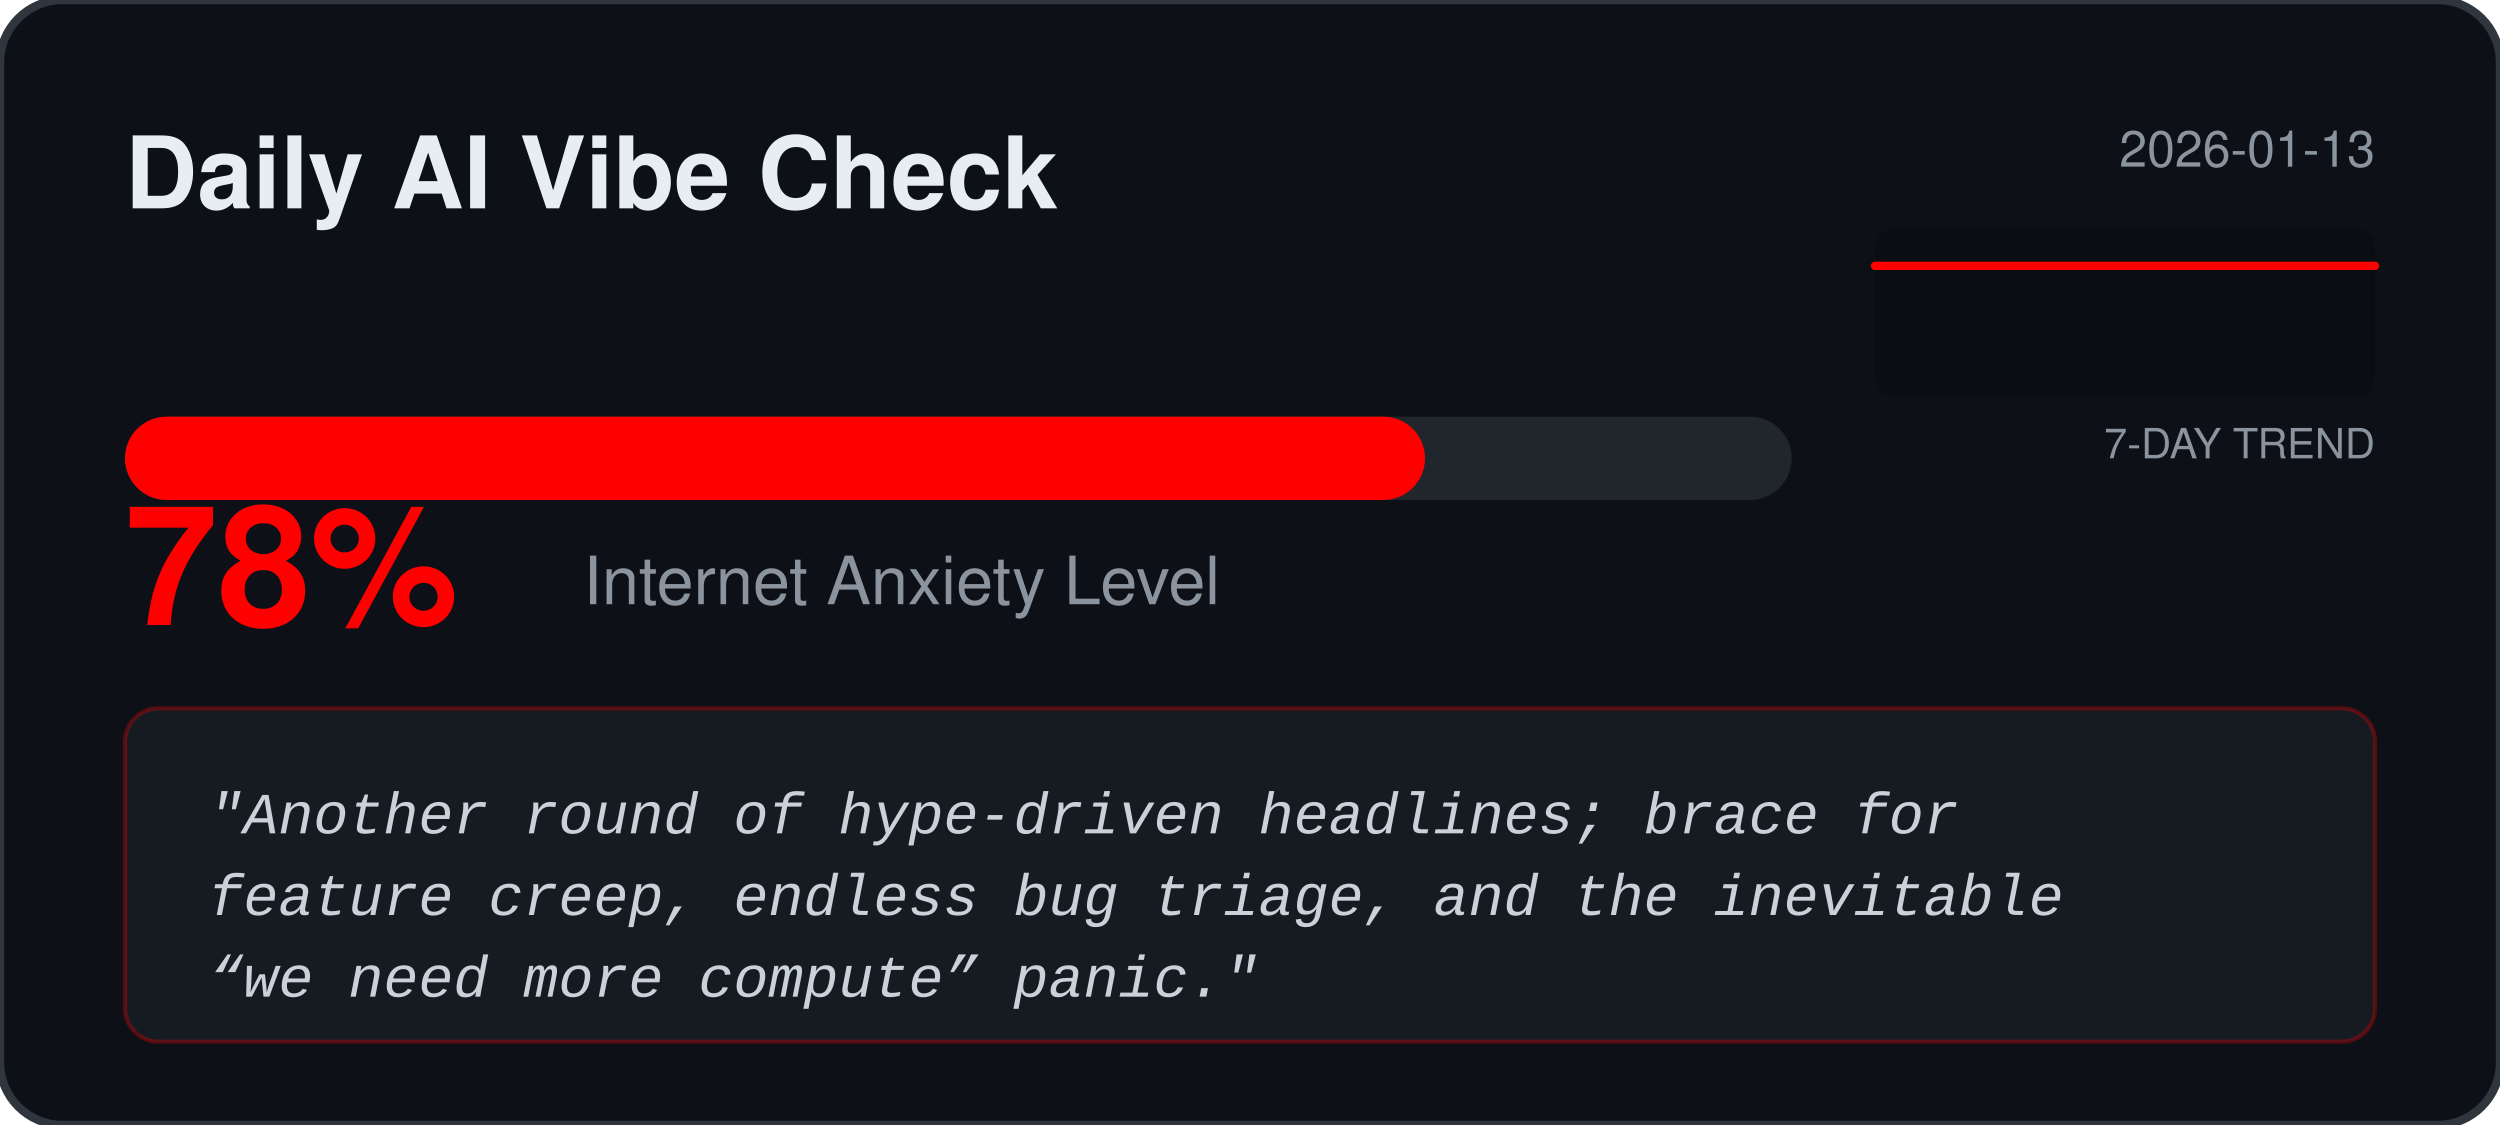
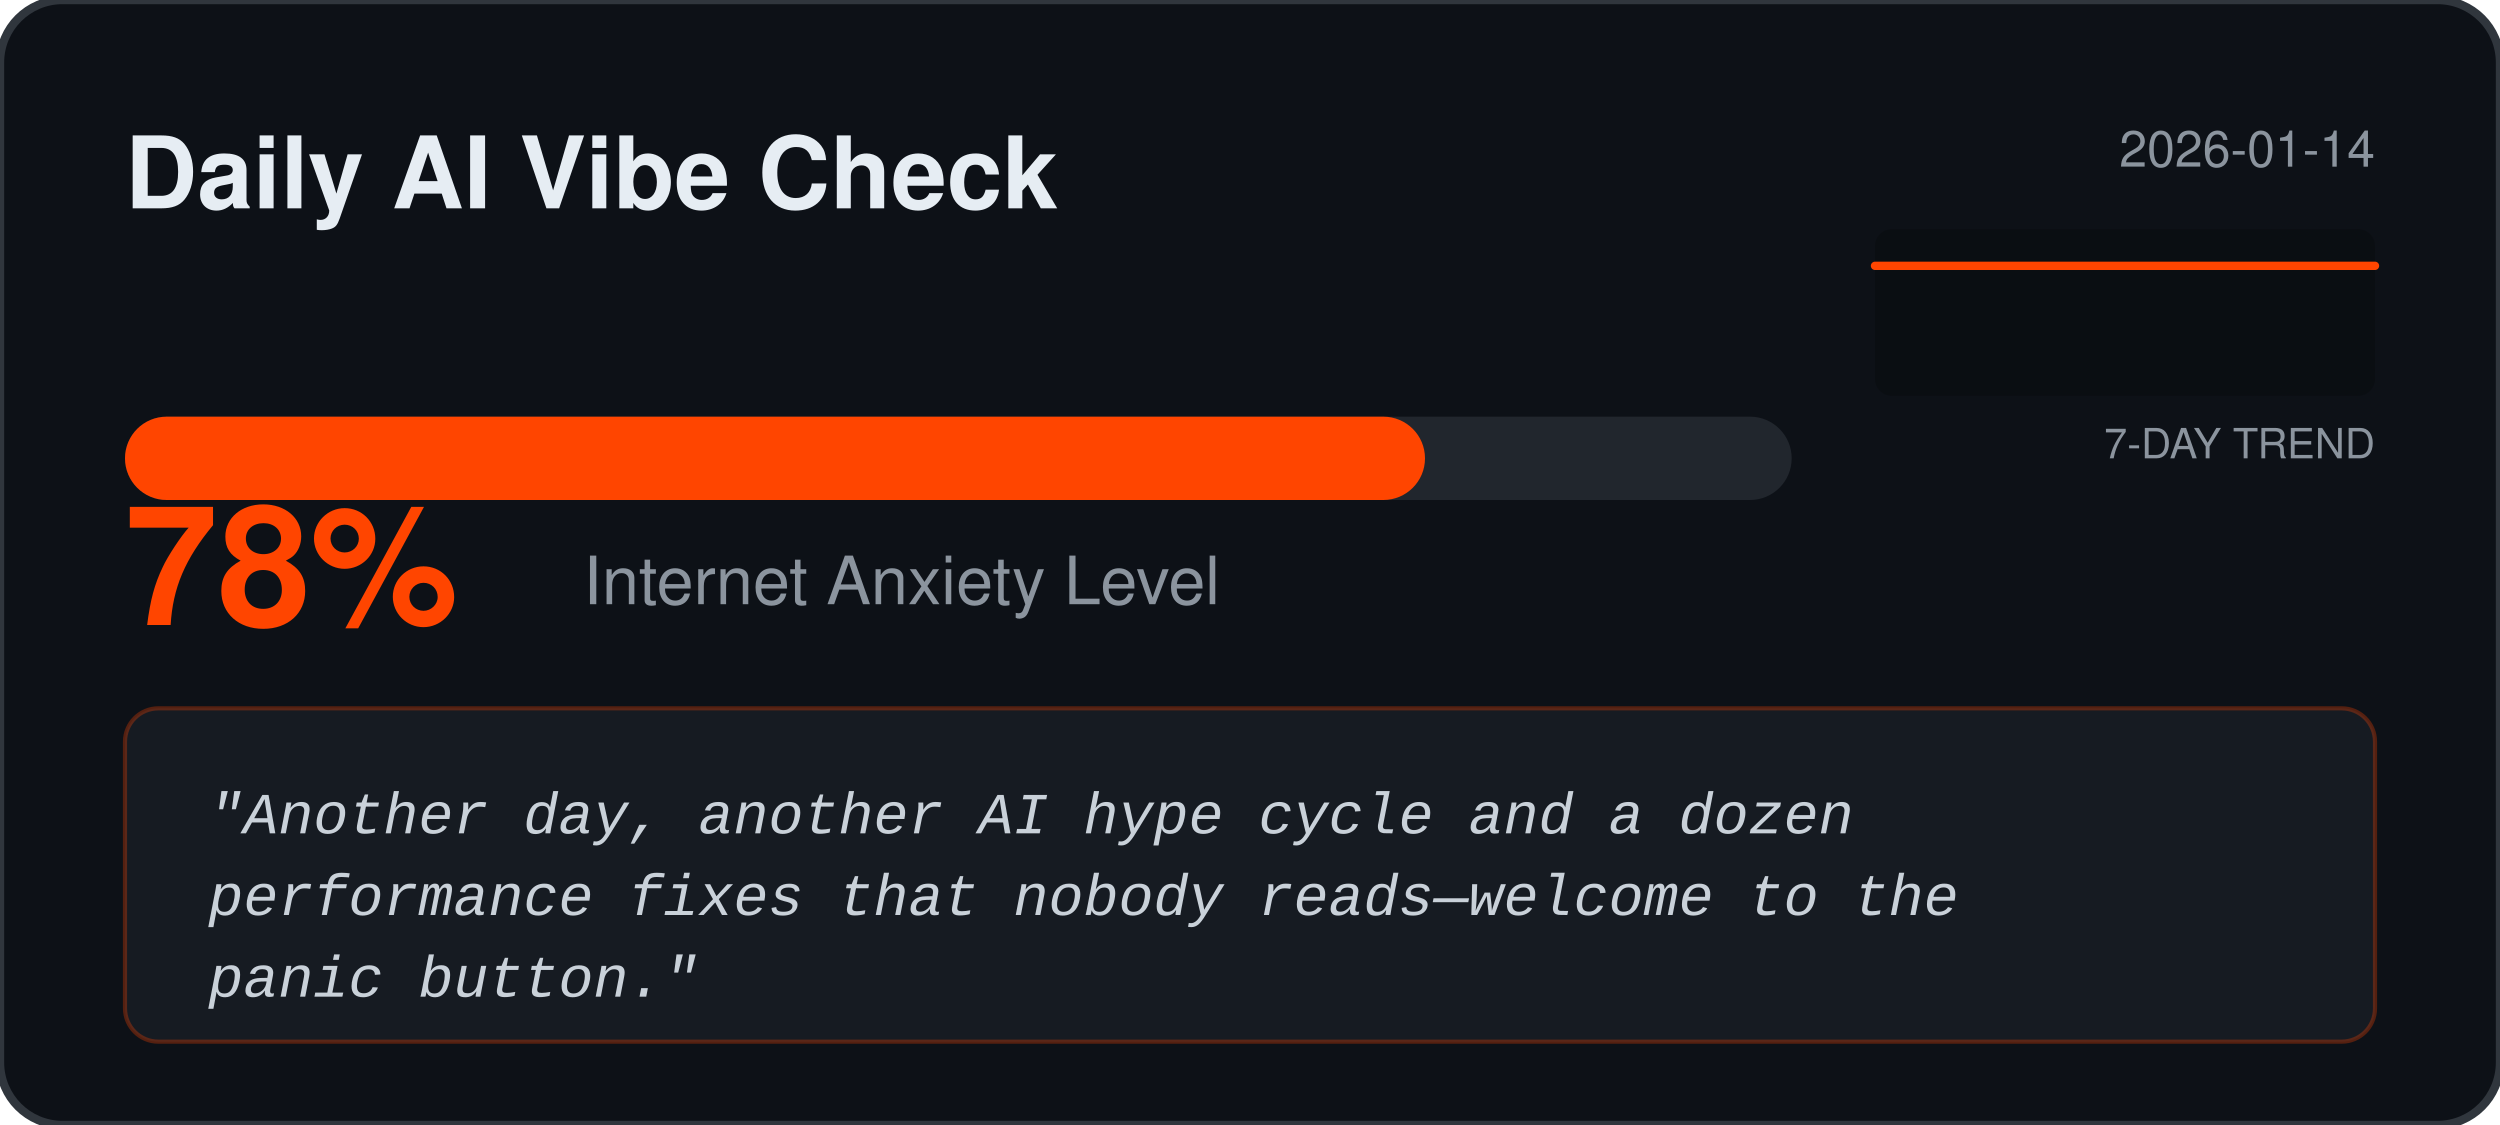
<svg xmlns="http://www.w3.org/2000/svg" width="600" height="270" viewBox="0 0 600 270" fill="none">
  <rect width="600" height="270" rx="15" fill="#0D1117" stroke="#30363D" stroke-width="2" />
  <text x="30" y="50" fill="#E6EDF3" font-family="Segoe UI, Helvetica, sans-serif" font-weight="bold" font-size="24">Daily AI Vibe Check</text>
-   <text x="570" y="40" fill="#8B949E" font-family="Segoe UI, Helvetica, sans-serif" font-size="12" text-anchor="end">2026-01-13</text>
+   <text x="570" y="40" fill="#8B949E" font-family="Segoe UI, Helvetica, sans-serif" font-size="12" text-anchor="end">2026-01-14</text>
  <rect x="450" y="55" width="120" height="40" fill="#000000" fill-opacity="0.2" rx="4" />
  <text x="570" y="110" fill="#8B949E" font-family="Segoe UI, Helvetica, sans-serif" font-size="10" text-anchor="end">7-DAY TREND</text>
-   <polyline points="450.0,63.8 470.0,63.8 490.0,63.8 510.0,63.8 530.0,63.8 550.0,63.8 570.0,63.8" fill="none" stroke="#FF0000" stroke-width="2" stroke-linecap="round" stroke-linejoin="round" />
+   <polyline points="450.0,63.8 470.0,63.8 490.0,63.8 510.0,63.8 530.0,63.8 550.0,63.8 570.0,63.8" fill="none" stroke="#FF4500" stroke-width="2" stroke-linecap="round" stroke-linejoin="round" />
  <rect x="30" y="100" width="400" height="20" rx="10" fill="#21262D" />
-   <rect x="30" y="100" width="312.0" height="20" rx="10" fill="#FF0000" />
-   <text x="30" y="150" fill="#FF0000" font-family="Segoe UI, Helvetica, sans-serif" font-weight="bold" font-size="40">78%</text>
+   <rect x="30" y="100" width="312.0" height="20" rx="10" fill="#FF4500" />
+   <text x="30" y="150" fill="#FF4500" font-family="Segoe UI, Helvetica, sans-serif" font-weight="bold" font-size="40">78%</text>
  <text x="140" y="145" fill="#8B949E" font-family="Segoe UI, Helvetica, sans-serif" font-size="16">Internet Anxiety Level</text>
-   <rect x="30" y="170" width="540" height="80" rx="8" fill="#161B22" stroke="#FF0000" stroke-opacity="0.3" />
+   <rect x="30" y="170" width="540" height="80" rx="8" fill="#161B22" stroke="#FF4500" stroke-opacity="0.3" />
  <text x="50" y="200" fill="#C9D1D9" font-family="Courier New, monospace" font-size="14" font-style="italic">
-     <tspan x="50" dy="0">"Another round of hype‑driven headlines; brace for</tspan>
-     <tspan x="50" dy="1.4em">feature creep, endless bug triage, and the inevitable</tspan>
-     <tspan x="50" dy="1.4em">“we need more compute” panic."</tspan>
+     <tspan x="50" dy="0">"Another day, another AI hype cycle and a dozen</tspan>
+     <tspan x="50" dy="1.4em">performance fixes that nobody reads—welcome to the</tspan>
+     <tspan x="50" dy="1.4em">panic button."</tspan>
  </text>
</svg>
